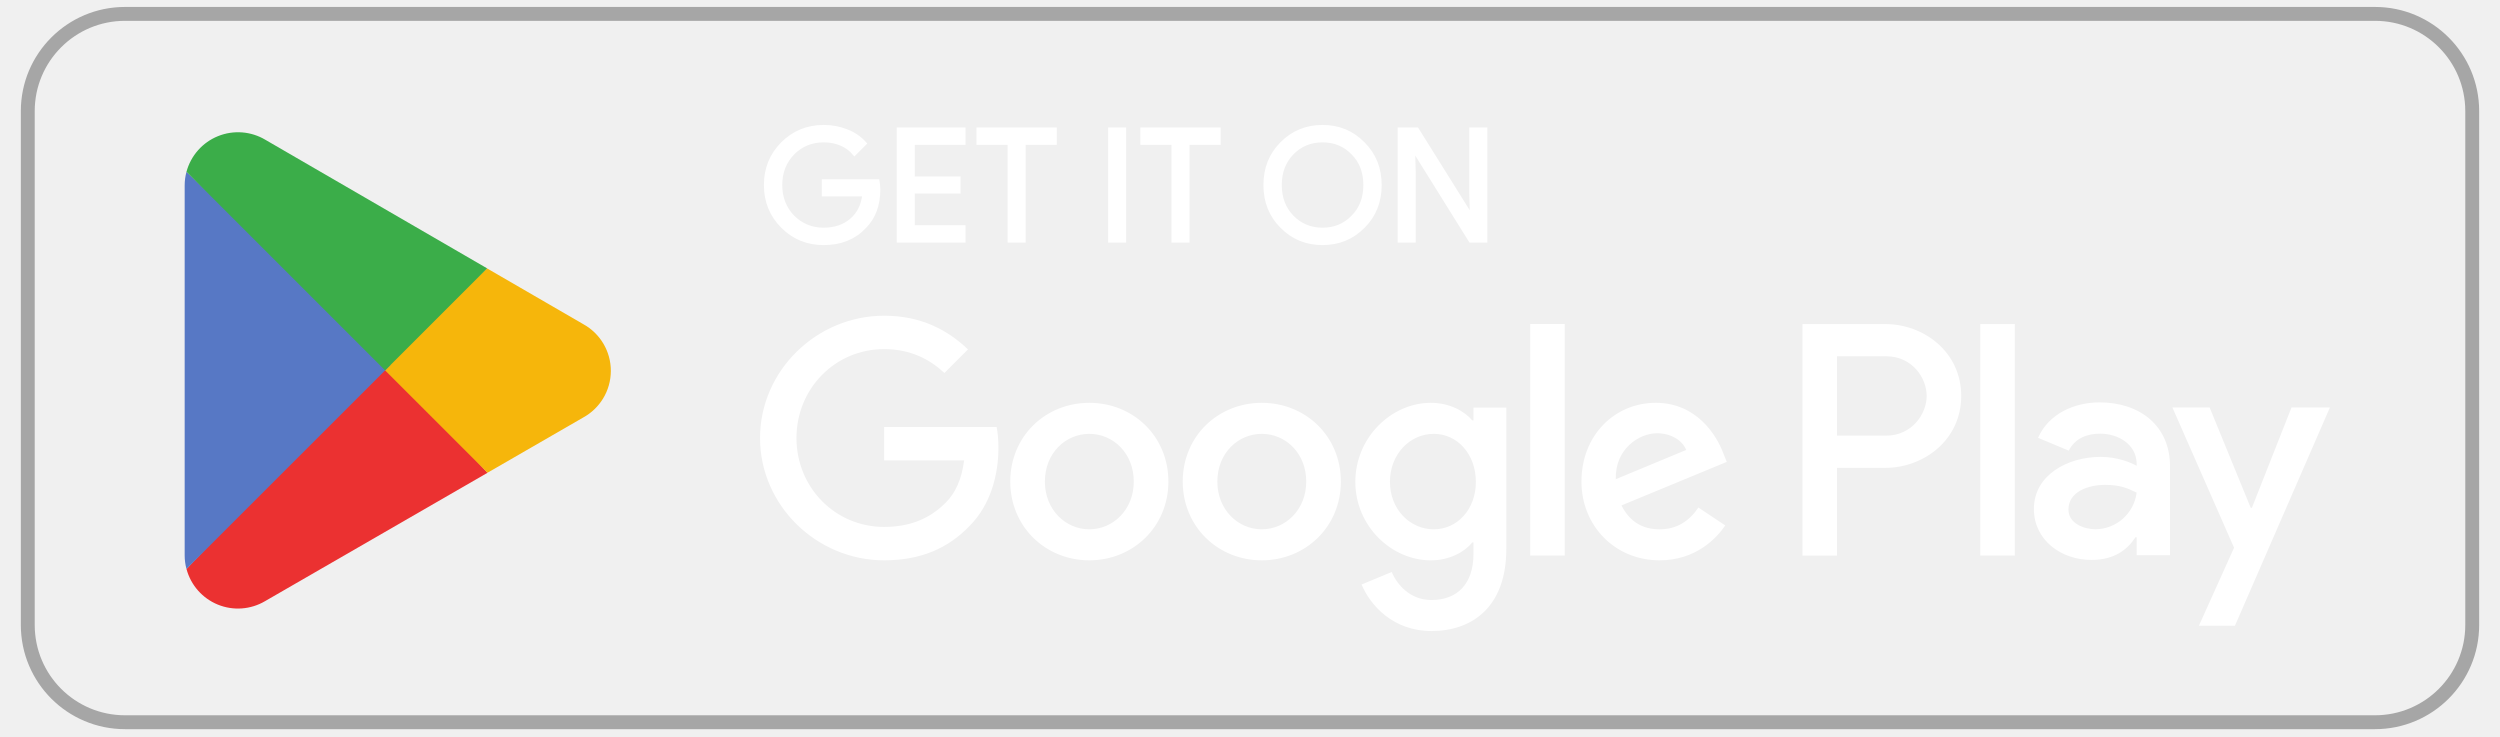
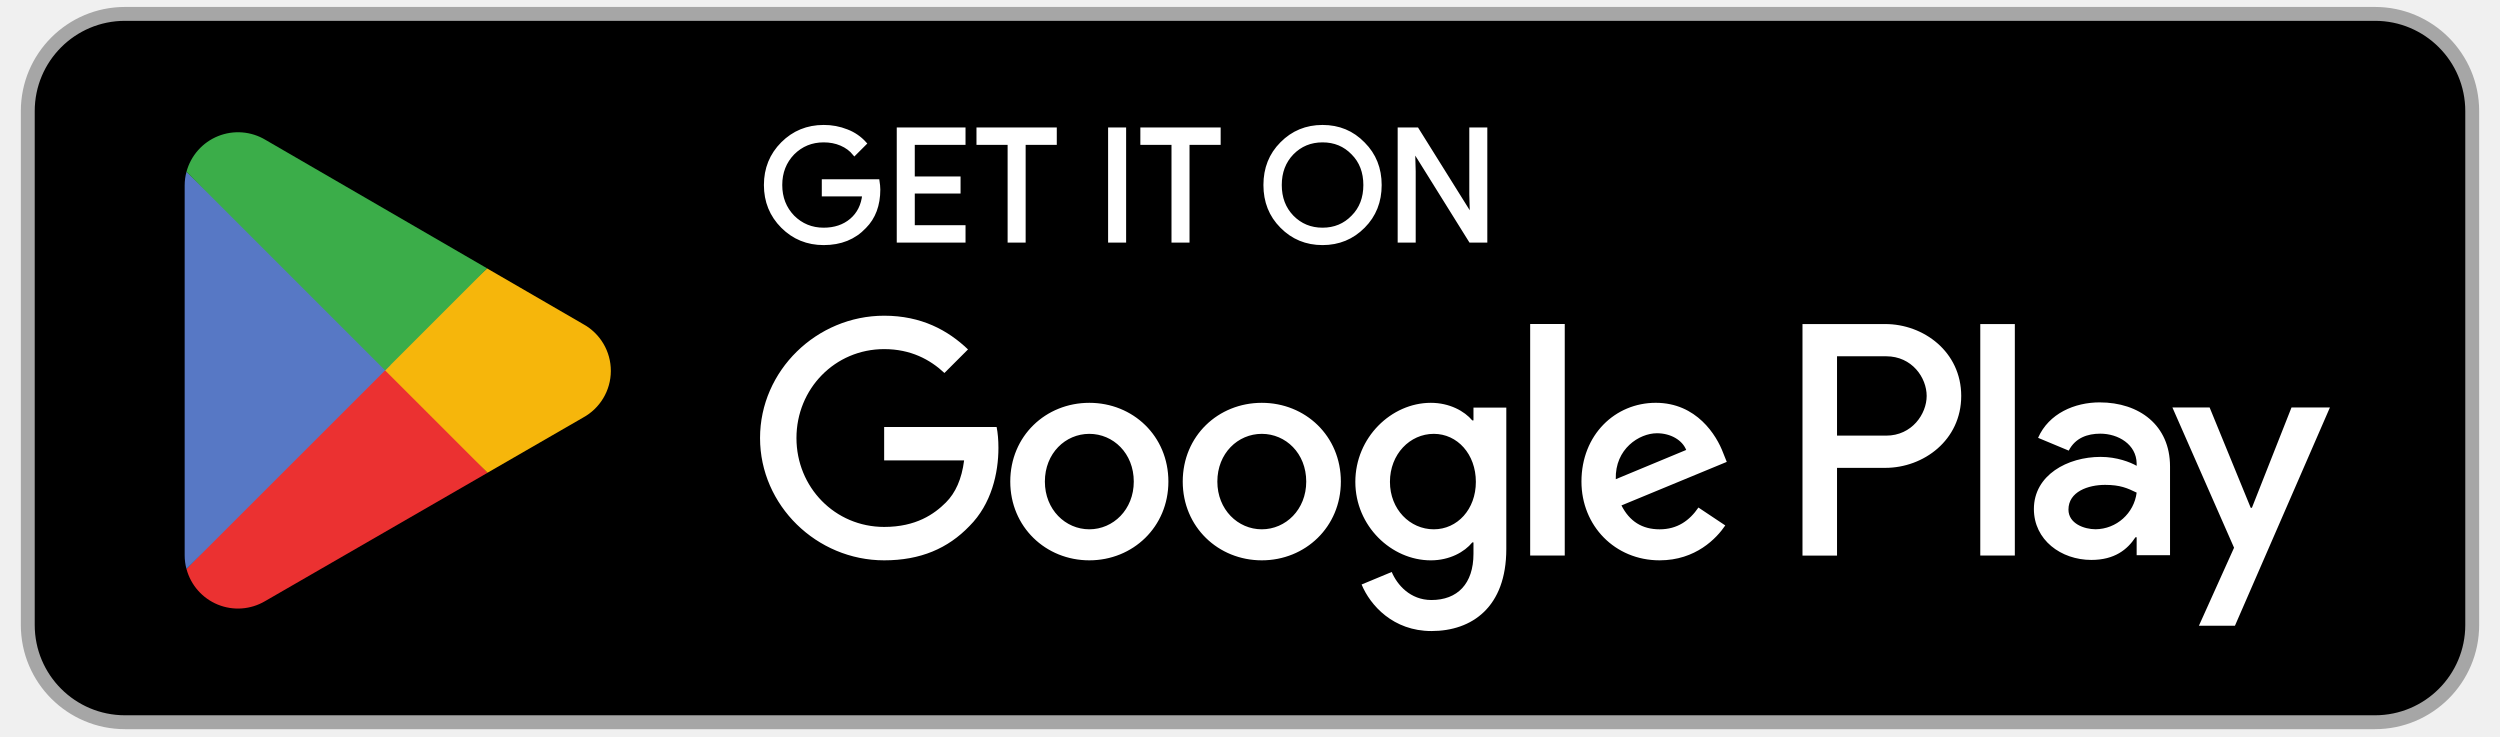
<svg xmlns="http://www.w3.org/2000/svg" viewBox="0 0 180 53" xml:space="preserve">
+   <rect x="2" y="1" width="176" height="51" rx="7" fill="#000" stroke="#a6a6a6" stroke-width="1" />
  <path d="M142.58 40h2.488V23.331h-2.488zm22.409-10.664-2.852 7.226h-.085l-2.96-7.226h-2.68l4.44 10.1-2.532 5.619h2.595l6.84-15.719zm-14.11 8.77c-.813 0-1.95-.407-1.95-1.415 0-1.286 1.415-1.78 2.637-1.78 1.093 0 1.609.236 2.273.558a3.016 3.016 0 0 1-2.96 2.638zm.301-9.135c-1.801 0-3.666.794-4.438 2.553l2.208.921c.472-.921 1.35-1.221 2.273-1.221 1.287 0 2.595.77 2.616 2.144v.171c-.45-.257-1.416-.643-2.595-.643-2.381 0-4.804 1.308-4.804 3.752 0 2.23 1.952 3.667 4.139 3.667 1.672 0 2.596-.75 3.173-1.63h.087v1.288h2.403v-6.391c0-2.96-2.211-4.61-5.062-4.61zm-15.376 2.394h-3.538v-5.713h3.538c1.86 0 2.916 1.54 2.916 2.856 0 1.292-1.056 2.857-2.916 2.857zm-.064-8.034h-5.961v16.67h2.487v-6.315h3.474c2.758 0 5.468-1.996 5.468-5.177 0-3.18-2.71-5.177-5.468-5.177zM103.233 38.11c-1.718 0-3.157-1.44-3.157-3.415 0-1.998 1.439-3.458 3.157-3.458 1.697 0 3.029 1.46 3.029 3.458 0 1.976-1.332 3.415-3.029 3.415zm2.857-7.84h-.086c-.558-.666-1.633-1.267-2.985-1.267-2.836 0-5.435 2.492-5.435 5.692 0 3.179 2.599 5.65 5.435 5.65 1.352 0 2.427-.602 2.985-1.29h.086v.816c0 2.17-1.16 3.33-3.029 3.33-1.524 0-2.47-1.095-2.856-2.019l-2.17.902c.623 1.503 2.277 3.351 5.027 3.351 2.921 0 5.392-1.719 5.392-5.908v-10.18h-2.364zm4.082 9.73h2.49V23.33h-2.49zm6.164-5.498c-.064-2.191 1.698-3.308 2.965-3.308.988 0 1.825.494 2.105 1.202zm7.733-1.89c-.473-1.268-1.912-3.61-4.854-3.61-2.922 0-5.35 2.3-5.35 5.672 0 3.179 2.407 5.67 5.628 5.67 2.6 0 4.104-1.589 4.727-2.513l-1.933-1.289c-.645.946-1.525 1.569-2.794 1.569-1.266 0-2.169-.58-2.748-1.72l7.582-3.135zm-60.41-1.87v2.407h5.757c-.172 1.353-.623 2.34-1.31 3.028-.838.838-2.148 1.762-4.446 1.762-3.545 0-6.315-2.857-6.315-6.401s2.77-6.402 6.315-6.402c1.912 0 3.307.752 4.339 1.719l1.697-1.697c-1.44-1.375-3.351-2.427-6.036-2.427-4.855 0-8.937 3.952-8.937 8.807 0 4.854 4.082 8.806 8.937 8.806 2.62 0 4.596-.859 6.143-2.47 1.59-1.59 2.084-3.823 2.084-5.628 0-.558-.044-1.073-.13-1.503zm14.773 7.368c-1.719 0-3.201-1.417-3.201-3.436 0-2.041 1.482-3.437 3.2-3.437 1.719 0 3.201 1.396 3.201 3.437 0 2.019-1.482 3.436-3.2 3.436zm0-9.107c-3.137 0-5.693 2.384-5.693 5.67 0 3.266 2.556 5.671 5.693 5.671 3.136 0 5.692-2.405 5.692-5.67 0-3.287-2.556-5.671-5.692-5.671zm12.417 9.107c-1.718 0-3.2-1.417-3.2-3.436 0-2.041 1.482-3.437 3.2-3.437 1.719 0 3.2 1.396 3.2 3.437 0 2.019-1.481 3.436-3.2 3.436zm0-9.107c-3.136 0-5.692 2.384-5.692 5.67 0 3.266 2.556 5.671 5.692 5.671 3.137 0 5.693-2.405 5.693-5.67 0-3.287-2.556-5.671-5.693-5.671" fill="#fff" />
  <path d="M27.622 25.899 13.428 40.965l.002.009a3.833 3.833 0 0 0 5.648 2.312l.046-.026 15.978-9.22-7.48-8.141" fill="#eb3131" />
  <path d="m41.983 23.334-.014-.01-6.898-3.998L27.3 26.24l7.8 7.798 6.861-3.96a3.836 3.836 0 0 0 .023-6.745" fill="#f6b60b" />
  <path d="M13.426 12.37c-.085.315-.13.644-.13.987V39.98c0 .341.044.672.13.985l14.685-14.68L13.427 12.37" fill="#5778c5" />
  <path d="m27.727 26.668 7.347-7.345-15.96-9.254a3.843 3.843 0 0 0-5.687 2.297v.004l14.3 14.298" fill="#3bad49" />
  <path d="M63.193 13.042h-3.89v.963h2.915c-.08.785-.392 1.402-.919 1.85-.527.447-1.2.672-1.995.672-.873 0-1.613-.304-2.22-.908-.593-.616-.895-1.379-.895-2.298 0-.918.302-1.68.896-2.298.606-.604 1.346-.906 2.219-.906.448 0 .875.077 1.266.246.392.169.706.404.952.706l.74-.74a3.33 3.33 0 0 0-1.288-.885 4.396 4.396 0 0 0-1.67-.314c-1.165 0-2.152.404-2.959 1.21-.806.808-1.21 1.804-1.21 2.981 0 1.177.404 2.175 1.21 2.982.806.806 1.794 1.21 2.958 1.21 1.223 0 2.198-.392 2.948-1.188.66-.662.998-1.558.998-2.679 0-.19-.023-.391-.056-.604zM64.7 9.309v8.025h4.685v-.986h-3.654v-2.545h3.296v-.963H65.73v-2.544h3.654V9.31zm11.255.987V9.31H70.44v.987h2.242v7.038h1.031v-7.038zm4.992-.987h-1.03v8.025h1.03zm6.807.987V9.31h-5.515v.987h2.242v7.038h1.031v-7.038zm10.406.057c-.796-.82-1.77-1.223-2.936-1.223s-2.141.404-2.937 1.21c-.796.796-1.187 1.794-1.187 2.981s.391 2.186 1.187 2.982c.796.806 1.77 1.21 2.937 1.21 1.155 0 2.14-.404 2.936-1.21.796-.796 1.187-1.794 1.187-2.982 0-1.177-.391-2.173-1.187-2.968zm-5.133.67c.593-.604 1.323-.906 2.197-.906.873 0 1.603.302 2.186.906.594.594.885 1.369.885 2.298 0 .932-.291 1.704-.885 2.298-.583.604-1.313.908-2.186.908-.874 0-1.604-.304-2.197-.908-.582-.606-.873-1.366-.873-2.298 0-.929.291-1.691.873-2.298zm8.77 1.313-.043-1.548h.043l4.08 6.546h1.076V9.309h-1.03v4.695l.043 1.548h-.044l-3.9-6.243h-1.256v8.025h1.031z" fill="#fff" stroke="#fff" stroke-miterlimit="10" stroke-width=".267" />
-   <rect x="2" y="1" width="176" height="51" rx="7" fill="none" stroke="#a6a6a6" stroke-width="1" />
</svg>
